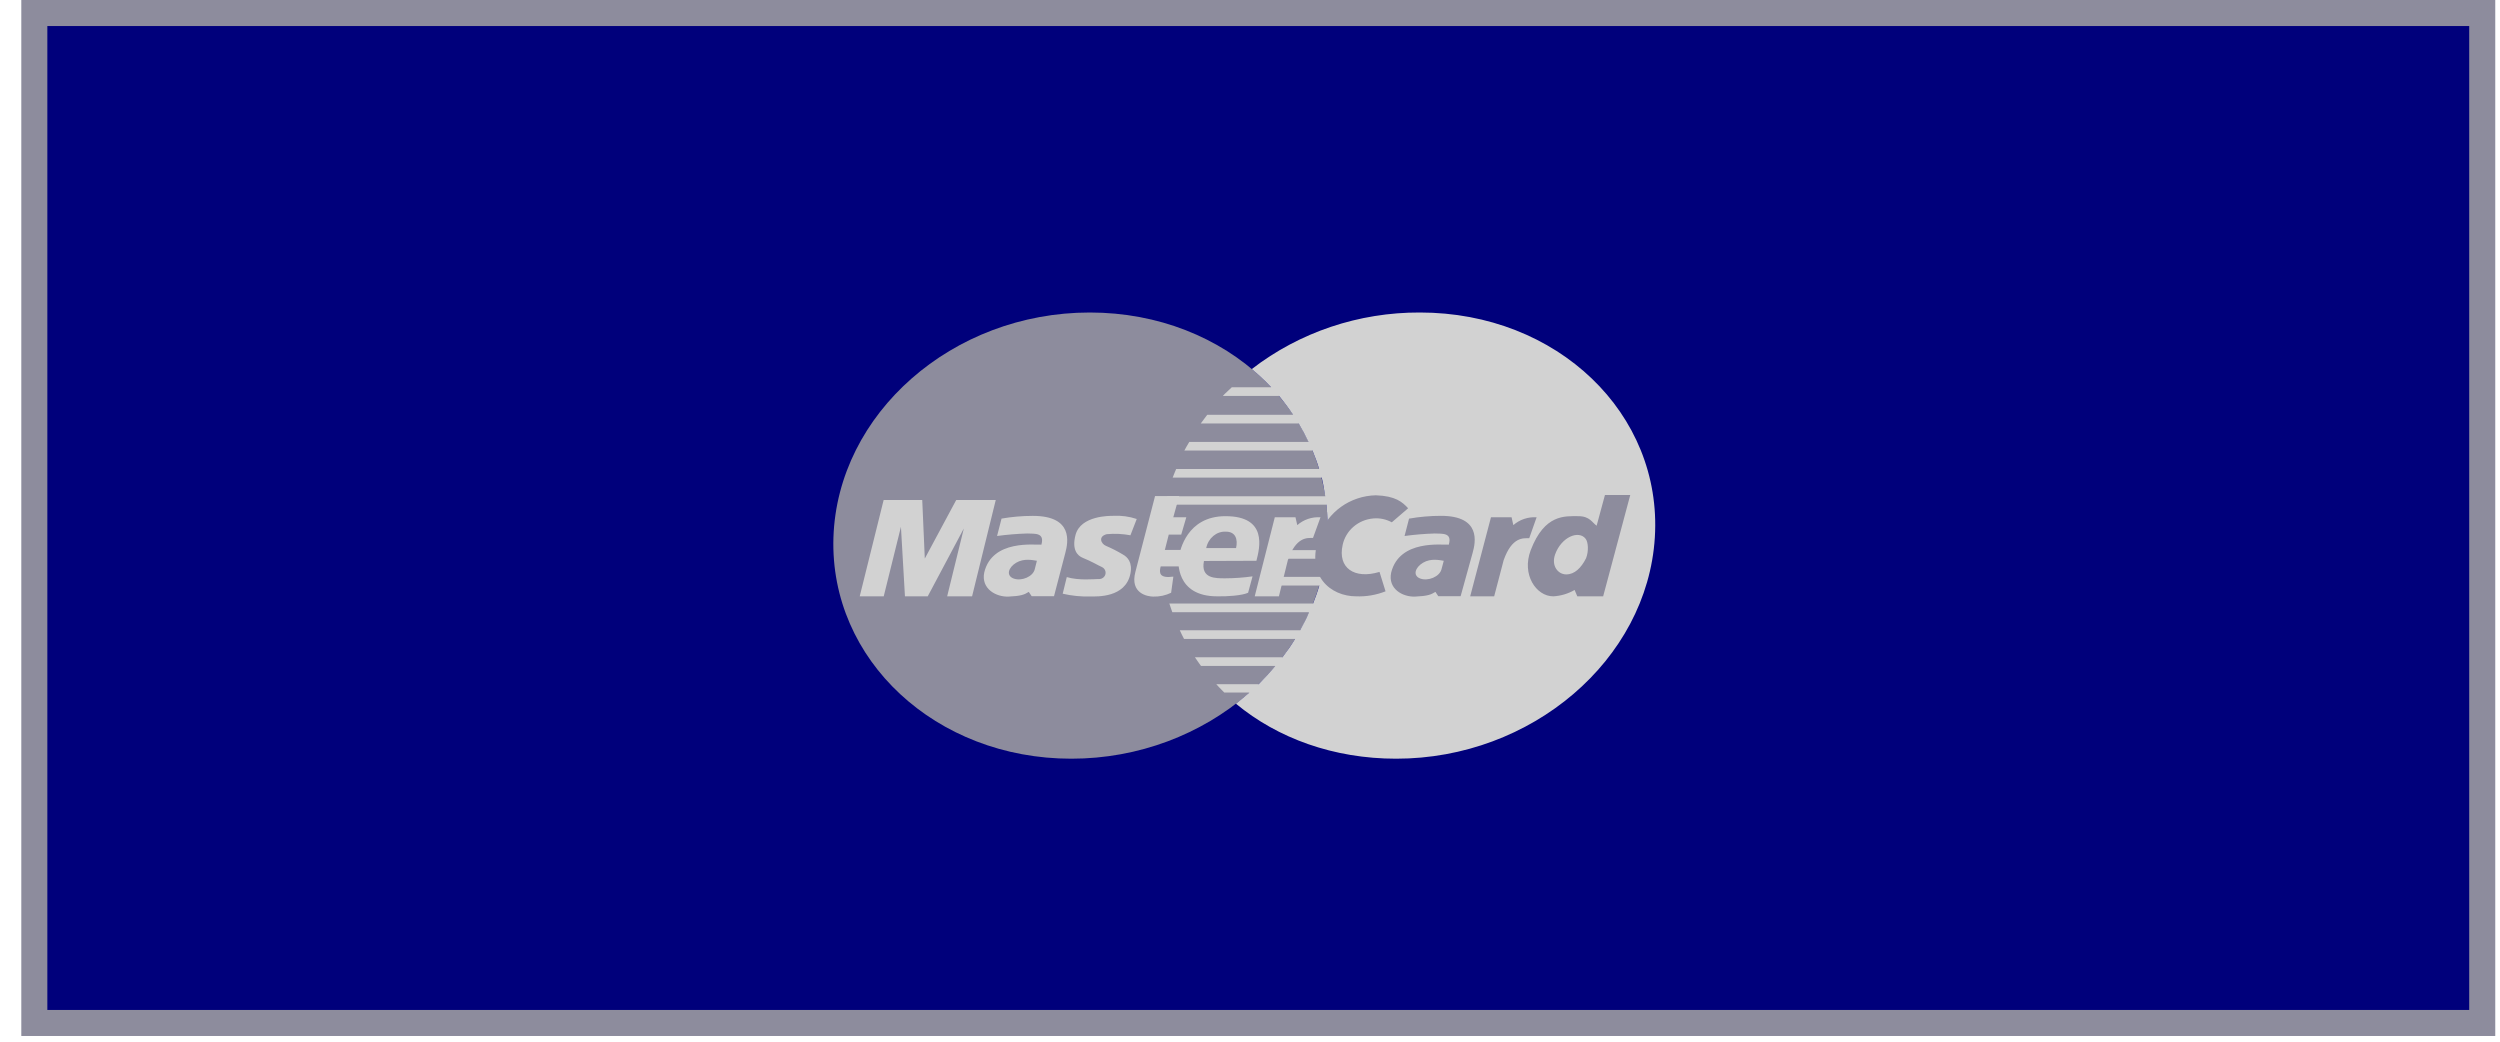
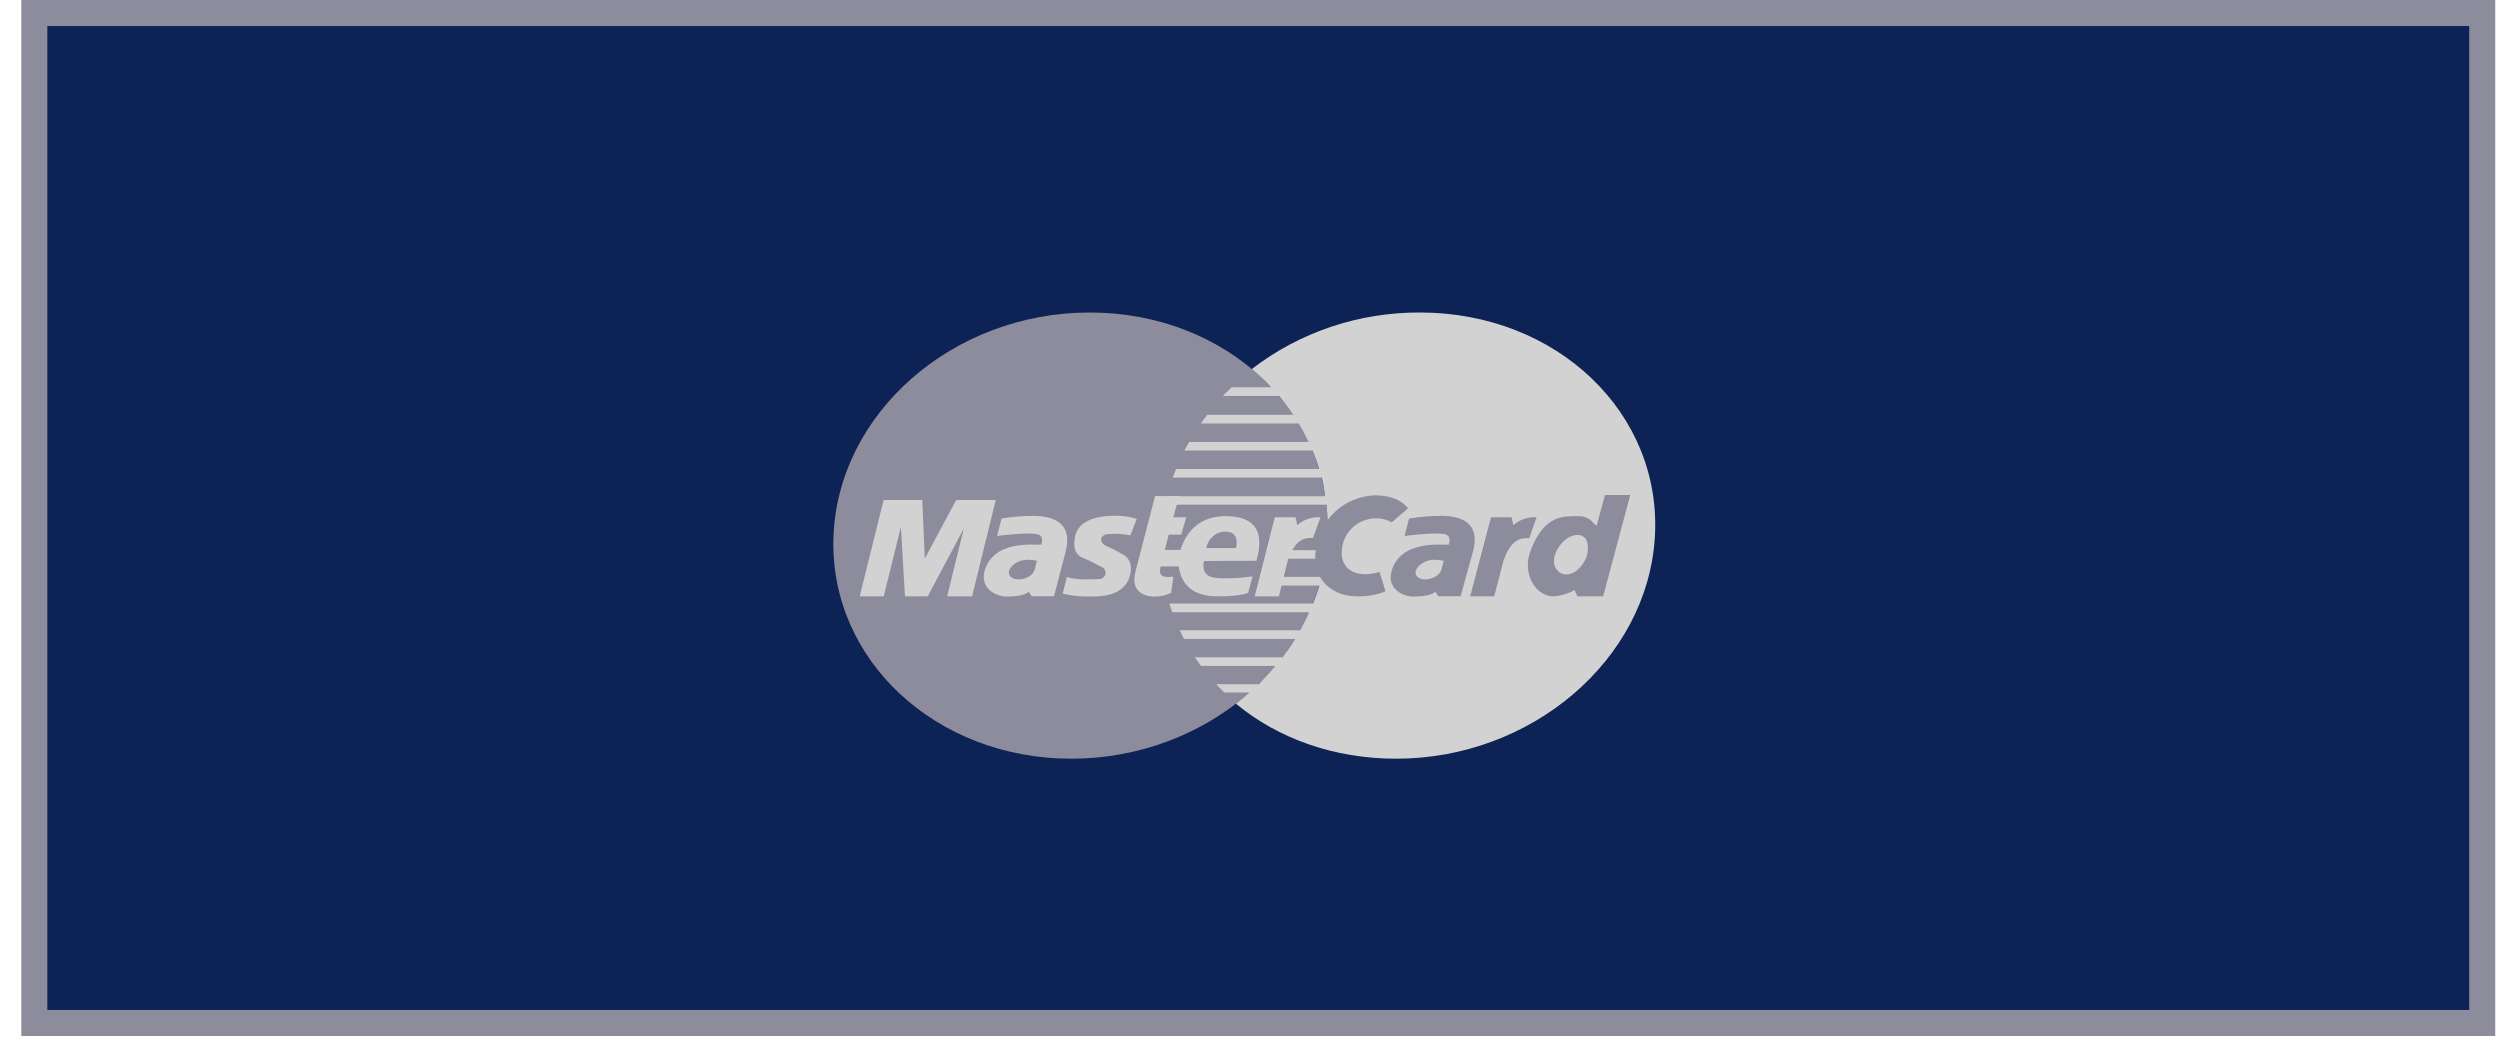
<svg xmlns="http://www.w3.org/2000/svg" width="96px" height="40px" viewBox="0 0 96 40" version="1.1">
  <g id="Anasayfa" stroke="none" stroke-width="1" fill="none" fill-rule="evenodd">
    <g id="Desktop---1360px---AlexMak" transform="translate(-305, -3812)">
      <g id="Group-34" transform="translate(305, 3812)">
-         <g id="Group-13" fill="#00007B" stroke="#8D8C9D">
+         <g id="Group-13" fill="#0D2255 " stroke="#8D8C9D">
          <path d="M1.318,0.5 L1.318,39.282 L95.318,39.282 L95.318,0.5 L1.318,0.5 Z" id="Rectangle-8-Copy-12" />
        </g>
        <g id="Group-46" transform="translate(32, 12)" fill-rule="nonzero">
          <path d="M0.004,8.638 C0.162,3.882 4.568,8.50443075e-05 9.848,8.50443075e-05 C15.127,8.50443075e-05 19.215,3.882 18.971,8.638 C18.735,13.346 14.34,17.134 9.138,17.134 C3.935,17.134 -0.145,13.343 0.004,8.638 Z" id="Shape" fill="#8D8C9D" />
          <path d="M13.364,9.749 L12.464,9.749 L12.572,9.117 L13.429,9.117 C13.38,9.315 13.354,9.531 13.356,9.749 L13.364,9.749 Z" id="Shape" fill="#D2D2D2" />
          <path d="M16.071,2.17 C17.904,0.756 20.18,-0.009 22.524,-4.28990177e-13 C27.803,-4.28990177e-13 31.841,3.884 31.546,8.638 C31.252,13.346 26.807,17.134 21.611,17.134 C19.21,17.134 17.06,16.348 15.46,15.023 L15.46,15.023 C15.632,14.885 15.803,14.742 15.975,14.594 L15.012,14.594 C14.862,14.441 14.777,14.356 14.704,14.272 L16.331,14.272 C16.548,14.049 16.777,13.812 16.97,13.571 L14.117,13.571 C14.04,13.461 13.956,13.348 13.884,13.238 L17.246,13.238 C17.417,13.013 17.589,12.773 17.731,12.534 L13.467,12.534 C13.412,12.428 13.354,12.318 13.304,12.202 L17.923,12.202 C18.047,11.971 18.169,11.75 18.266,11.509 L13.016,11.509 C12.978,11.398 12.937,11.285 12.903,11.177 L18.422,11.177 C18.51,10.948 18.594,10.722 18.663,10.484 L17.175,10.484 L17.251,10.152 L18.748,10.152 C18.805,9.918 18.849,9.695 18.885,9.456 L17.434,9.456 L17.537,9.124 L18.93,9.124 C18.947,8.957 18.964,8.803 18.971,8.642 C18.992,8.221 18.979,7.799 18.934,7.379 L12.759,7.379 C12.779,7.271 12.795,7.165 12.82,7.057 L18.887,7.057 C18.851,6.811 18.813,6.579 18.755,6.341 L13.03,6.341 C13.067,6.23 13.124,6.12 13.165,6.009 L18.654,6.009 C18.584,5.766 18.493,5.534 18.4,5.301 L13.479,5.301 C13.534,5.188 13.609,5.075 13.669,4.969 L18.244,4.969 C18.131,4.727 18.005,4.491 17.867,4.261 L14.11,4.261 C14.184,4.15 14.282,4.04 14.357,3.929 L17.654,3.929 C17.487,3.678 17.307,3.435 17.114,3.203 L14.958,3.203 C15.059,3.088 15.198,2.979 15.301,2.871 L16.813,2.871 C16.579,2.624 16.33,2.39 16.067,2.171 L16.071,2.17 Z" id="Shape" fill="#D2D2D2" />
          <path d="M16.181,10.899 L16.952,7.864 L17.747,7.864 L17.815,8.165 C18.058,7.951 18.38,7.842 18.707,7.864 L18.419,8.657 C18.194,8.657 17.771,8.604 17.453,9.512 L17.11,10.899 L16.181,10.899 Z M12.354,7.05 L13.28,7.05 L13.054,7.864 L13.554,7.864 L13.359,8.529 L12.88,8.529 L12.565,9.768 C12.508,10.004 12.522,10.217 13.057,10.142 L12.971,10.762 C12.759,10.865 12.523,10.916 12.285,10.909 C12.072,10.909 11.38,10.793 11.599,9.961 L12.354,7.05 Z M16.246,9.534 L14.232,9.542 C14.095,10.228 14.687,10.207 15.054,10.207 C15.403,10.206 15.752,10.181 16.098,10.132 L15.927,10.762 C15.697,10.868 15.127,10.909 14.738,10.899 C13.141,10.899 13.225,9.546 13.27,9.353 C13.314,9.16 13.565,7.821 15.059,7.821 C16.683,7.821 16.376,9.036 16.246,9.534 Z M14.318,9.047 L15.465,9.047 C15.541,8.707 15.445,8.416 15.078,8.416 C14.719,8.394 14.398,8.661 14.318,9.047 Z M11.41,8.55 L11.41,8.555 C11.111,8.499 10.805,8.484 10.501,8.512 C10.153,8.599 10.283,8.888 10.47,8.961 C10.694,9.057 10.911,9.168 11.119,9.293 C11.292,9.389 11.5,9.592 11.405,10.041 C11.213,10.958 10.115,10.904 9.891,10.904 C9.527,10.917 9.162,10.881 8.808,10.798 L8.964,10.16 C9.419,10.3 10.036,10.235 10.179,10.235 C10.299,10.247 10.412,10.174 10.445,10.061 C10.479,9.949 10.425,9.829 10.316,9.776 C10.131,9.692 9.928,9.562 9.585,9.424 C9.369,9.338 9.15,9.104 9.302,8.535 C9.503,7.796 10.613,7.808 10.743,7.808 C11.051,7.79 11.359,7.831 11.651,7.929 L11.41,8.55 Z M5.328,10.899 L4.371,10.899 L5.011,8.293 L3.625,10.899 L2.75,10.899 L2.596,8.23 L1.935,10.899 L1.013,10.899 L1.932,7.2 L3.414,7.2 L3.512,9.449 L4.719,7.2 L6.237,7.2 L5.328,10.899 Z M6.458,7.918 L6.448,7.916 C6.849,7.845 7.255,7.81 7.663,7.81 C9.215,7.81 9.019,8.816 8.908,9.233 L8.474,10.894 L7.616,10.894 L7.505,10.728 C7.335,10.835 7.203,10.888 6.729,10.909 C6.256,10.931 5.664,10.612 5.795,9.982 C6.103,8.7 7.753,8.936 7.99,8.914 C8.117,8.454 7.759,8.497 7.44,8.486 C7.054,8.498 6.669,8.53 6.287,8.582 L6.458,7.918 Z M7.817,9.534 C7.664,9.512 7.325,9.428 7.021,9.609 C6.717,9.79 6.623,10.107 6.927,10.217 C7.23,10.326 7.663,10.144 7.733,9.864 L7.817,9.532 L7.817,9.534 Z" id="Combined-Shape" fill="#D2D2D2" />
          <path d="M24.455,10.899 L25.253,7.864 L26.045,7.864 L26.112,8.165 C26.355,7.951 26.678,7.842 27.006,7.864 L26.722,8.668 C26.498,8.668 26.062,8.604 25.74,9.512 L25.376,10.899 L24.455,10.899 Z M21.445,8.057 C21.231,7.939 20.986,7.887 20.741,7.908 C20.158,7.955 19.677,8.369 19.558,8.924 C19.359,9.811 20.011,10.253 20.973,9.961 L21.205,10.707 C20.846,10.849 20.46,10.915 20.072,10.899 C19.115,10.899 18.112,10.132 18.664,8.574 C18.976,7.665 19.842,7.043 20.831,7.019 C21.589,7.045 21.848,7.276 22.072,7.517 L21.445,8.057 Z M29.311,8.187 L29.63,7.007 L30.602,7.007 L29.561,10.899 L28.568,10.899 L28.465,10.654 C28.217,10.799 27.936,10.883 27.647,10.899 C26.985,10.899 26.424,10.056 26.779,9.129 C27.311,7.736 28.095,7.821 28.609,7.821 C29.048,7.821 29.139,8.069 29.311,8.187 Z M28.904,9.438 C29.014,9.16 28.985,8.813 28.889,8.69 C28.625,8.346 27.956,8.619 27.717,9.288 C27.561,9.725 27.825,10.057 28.144,10.057 C28.463,10.057 28.716,9.811 28.904,9.438 Z M22.107,7.918 L22.115,7.914 C22.517,7.844 22.924,7.808 23.331,7.808 C24.875,7.808 24.666,8.818 24.548,9.233 L24.088,10.894 L23.23,10.894 L23.12,10.728 C22.949,10.835 22.819,10.888 22.343,10.909 C21.868,10.931 21.283,10.612 21.422,9.982 C21.747,8.7 23.397,8.936 23.633,8.914 C23.767,8.454 23.409,8.497 23.09,8.486 C22.703,8.498 22.318,8.53 21.935,8.582 L22.107,7.918 Z M23.441,9.534 C23.289,9.512 22.949,9.428 22.644,9.609 C22.338,9.79 22.239,10.107 22.541,10.217 C22.843,10.326 23.278,10.144 23.352,9.864 L23.441,9.532 L23.441,9.534 Z" id="Combined-Shape" fill="#8D8C9D" />
        </g>
      </g>
    </g>
  </g>
</svg>
